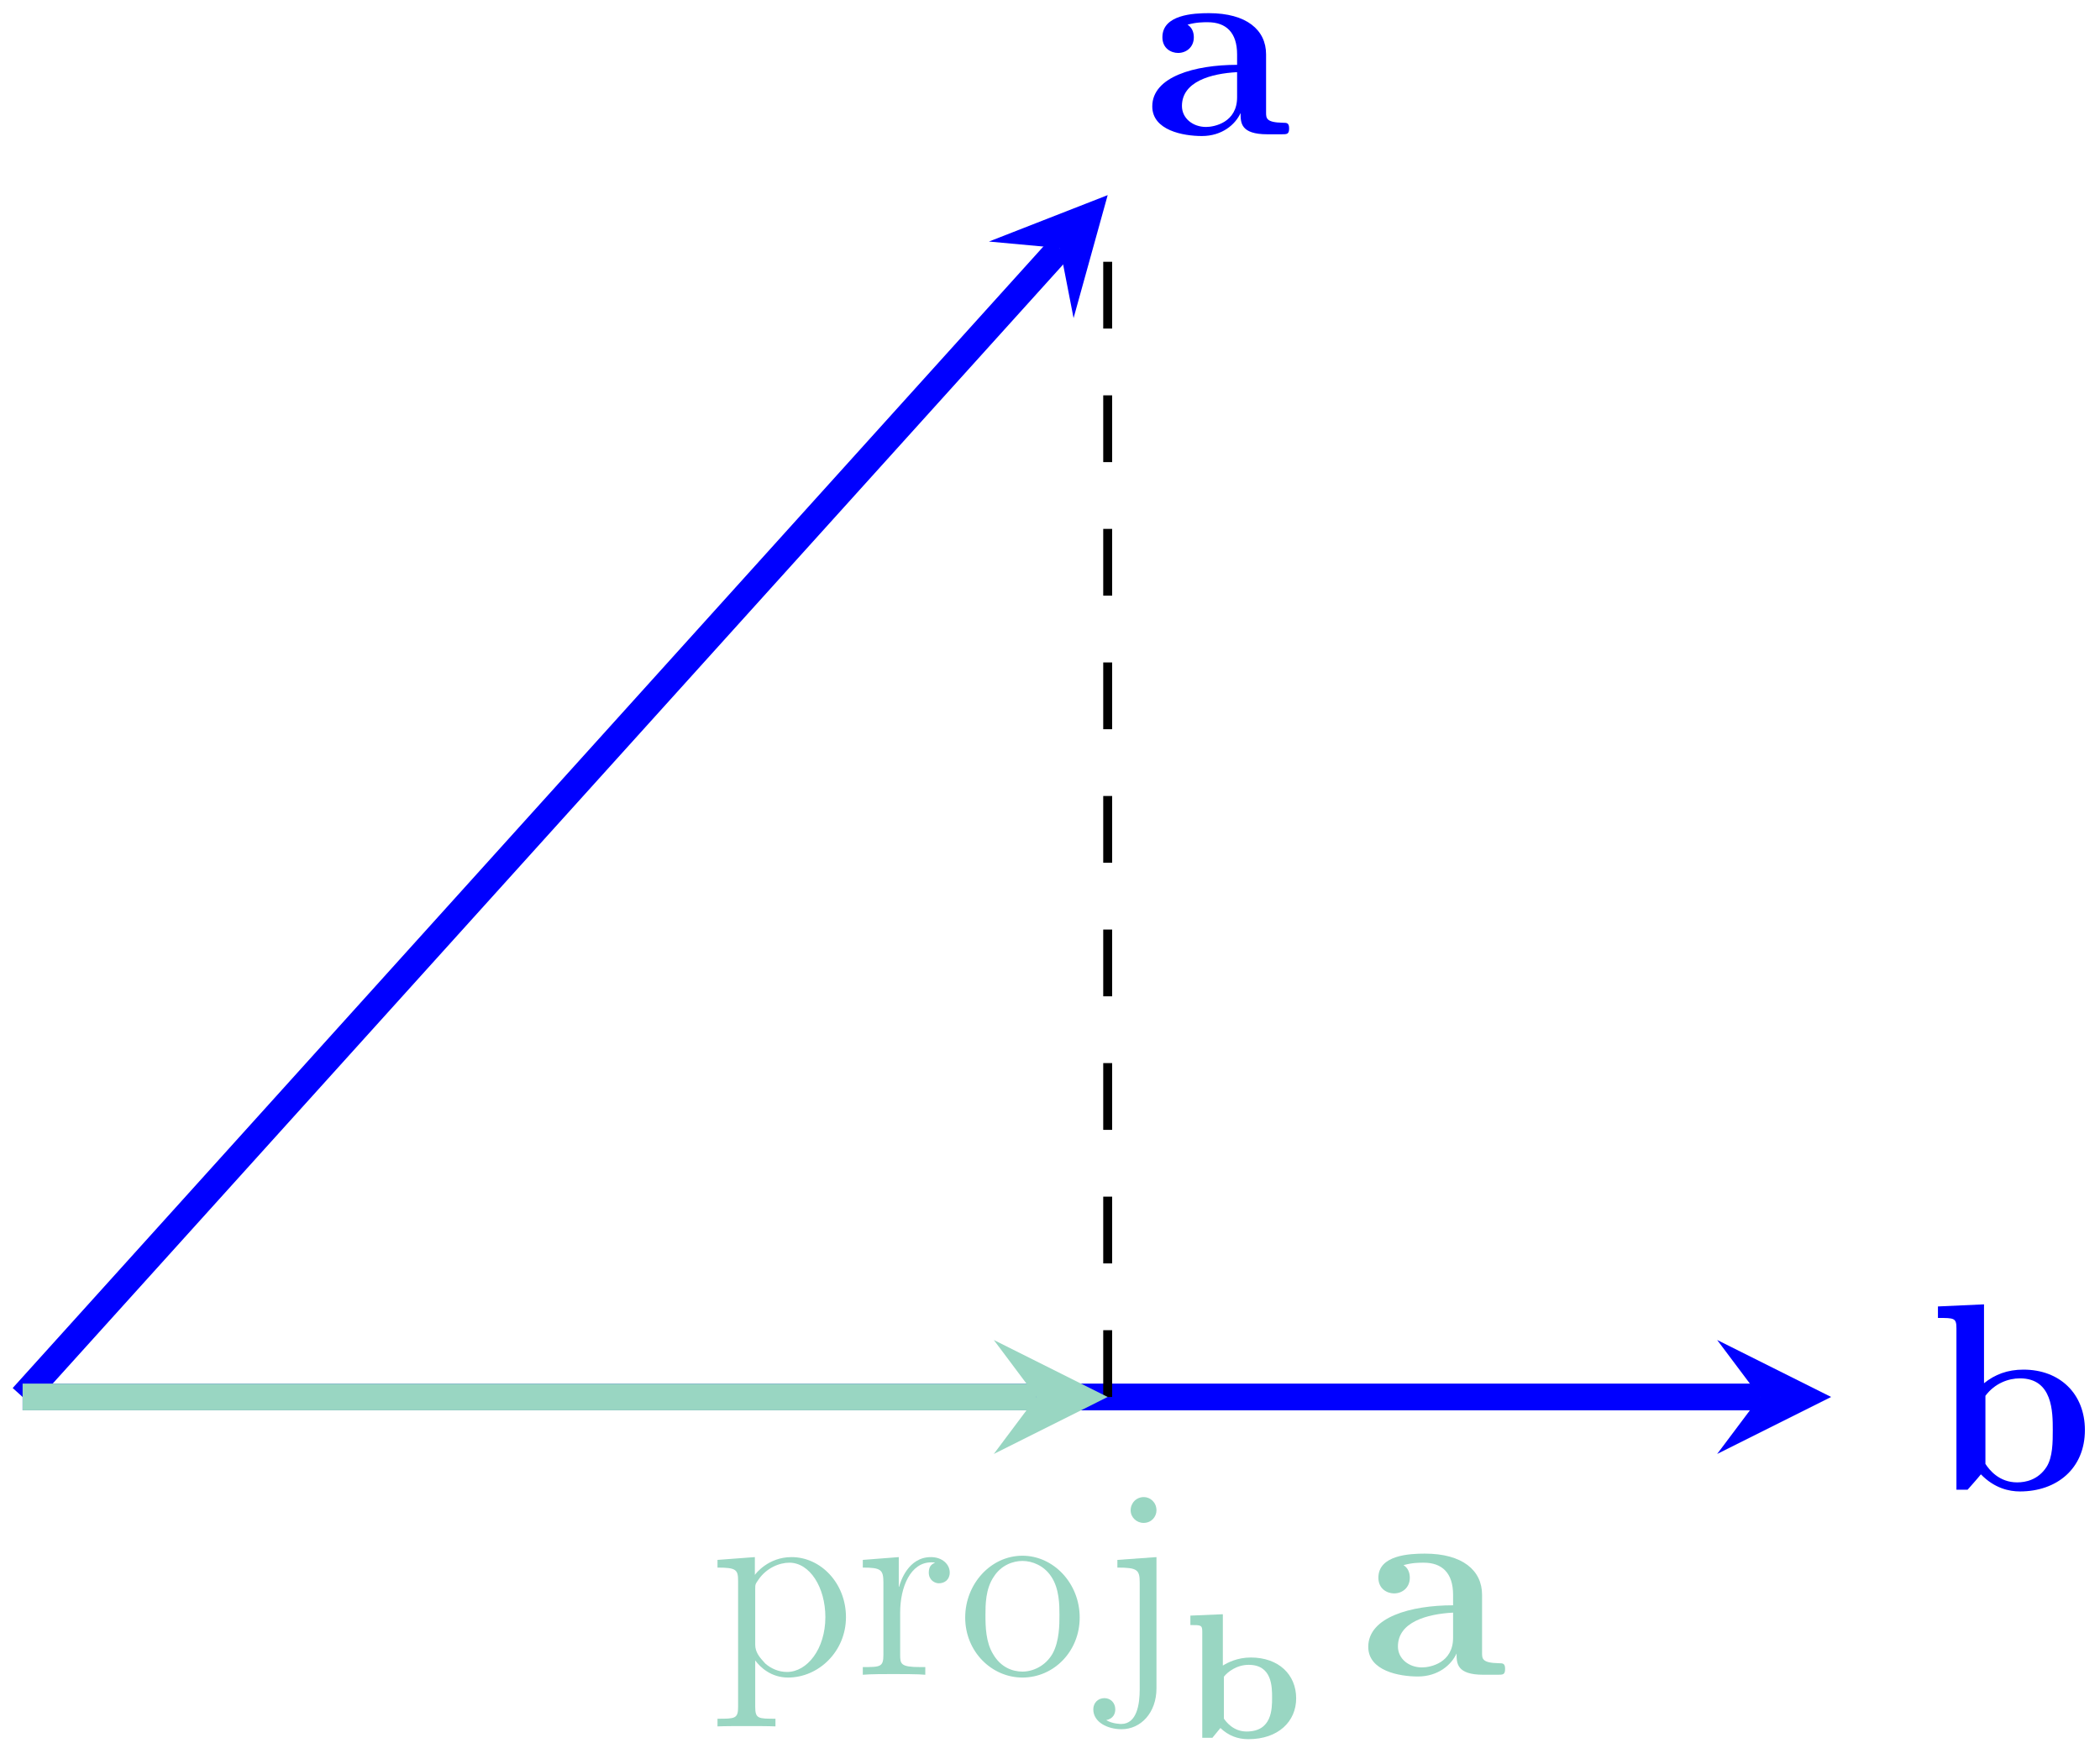
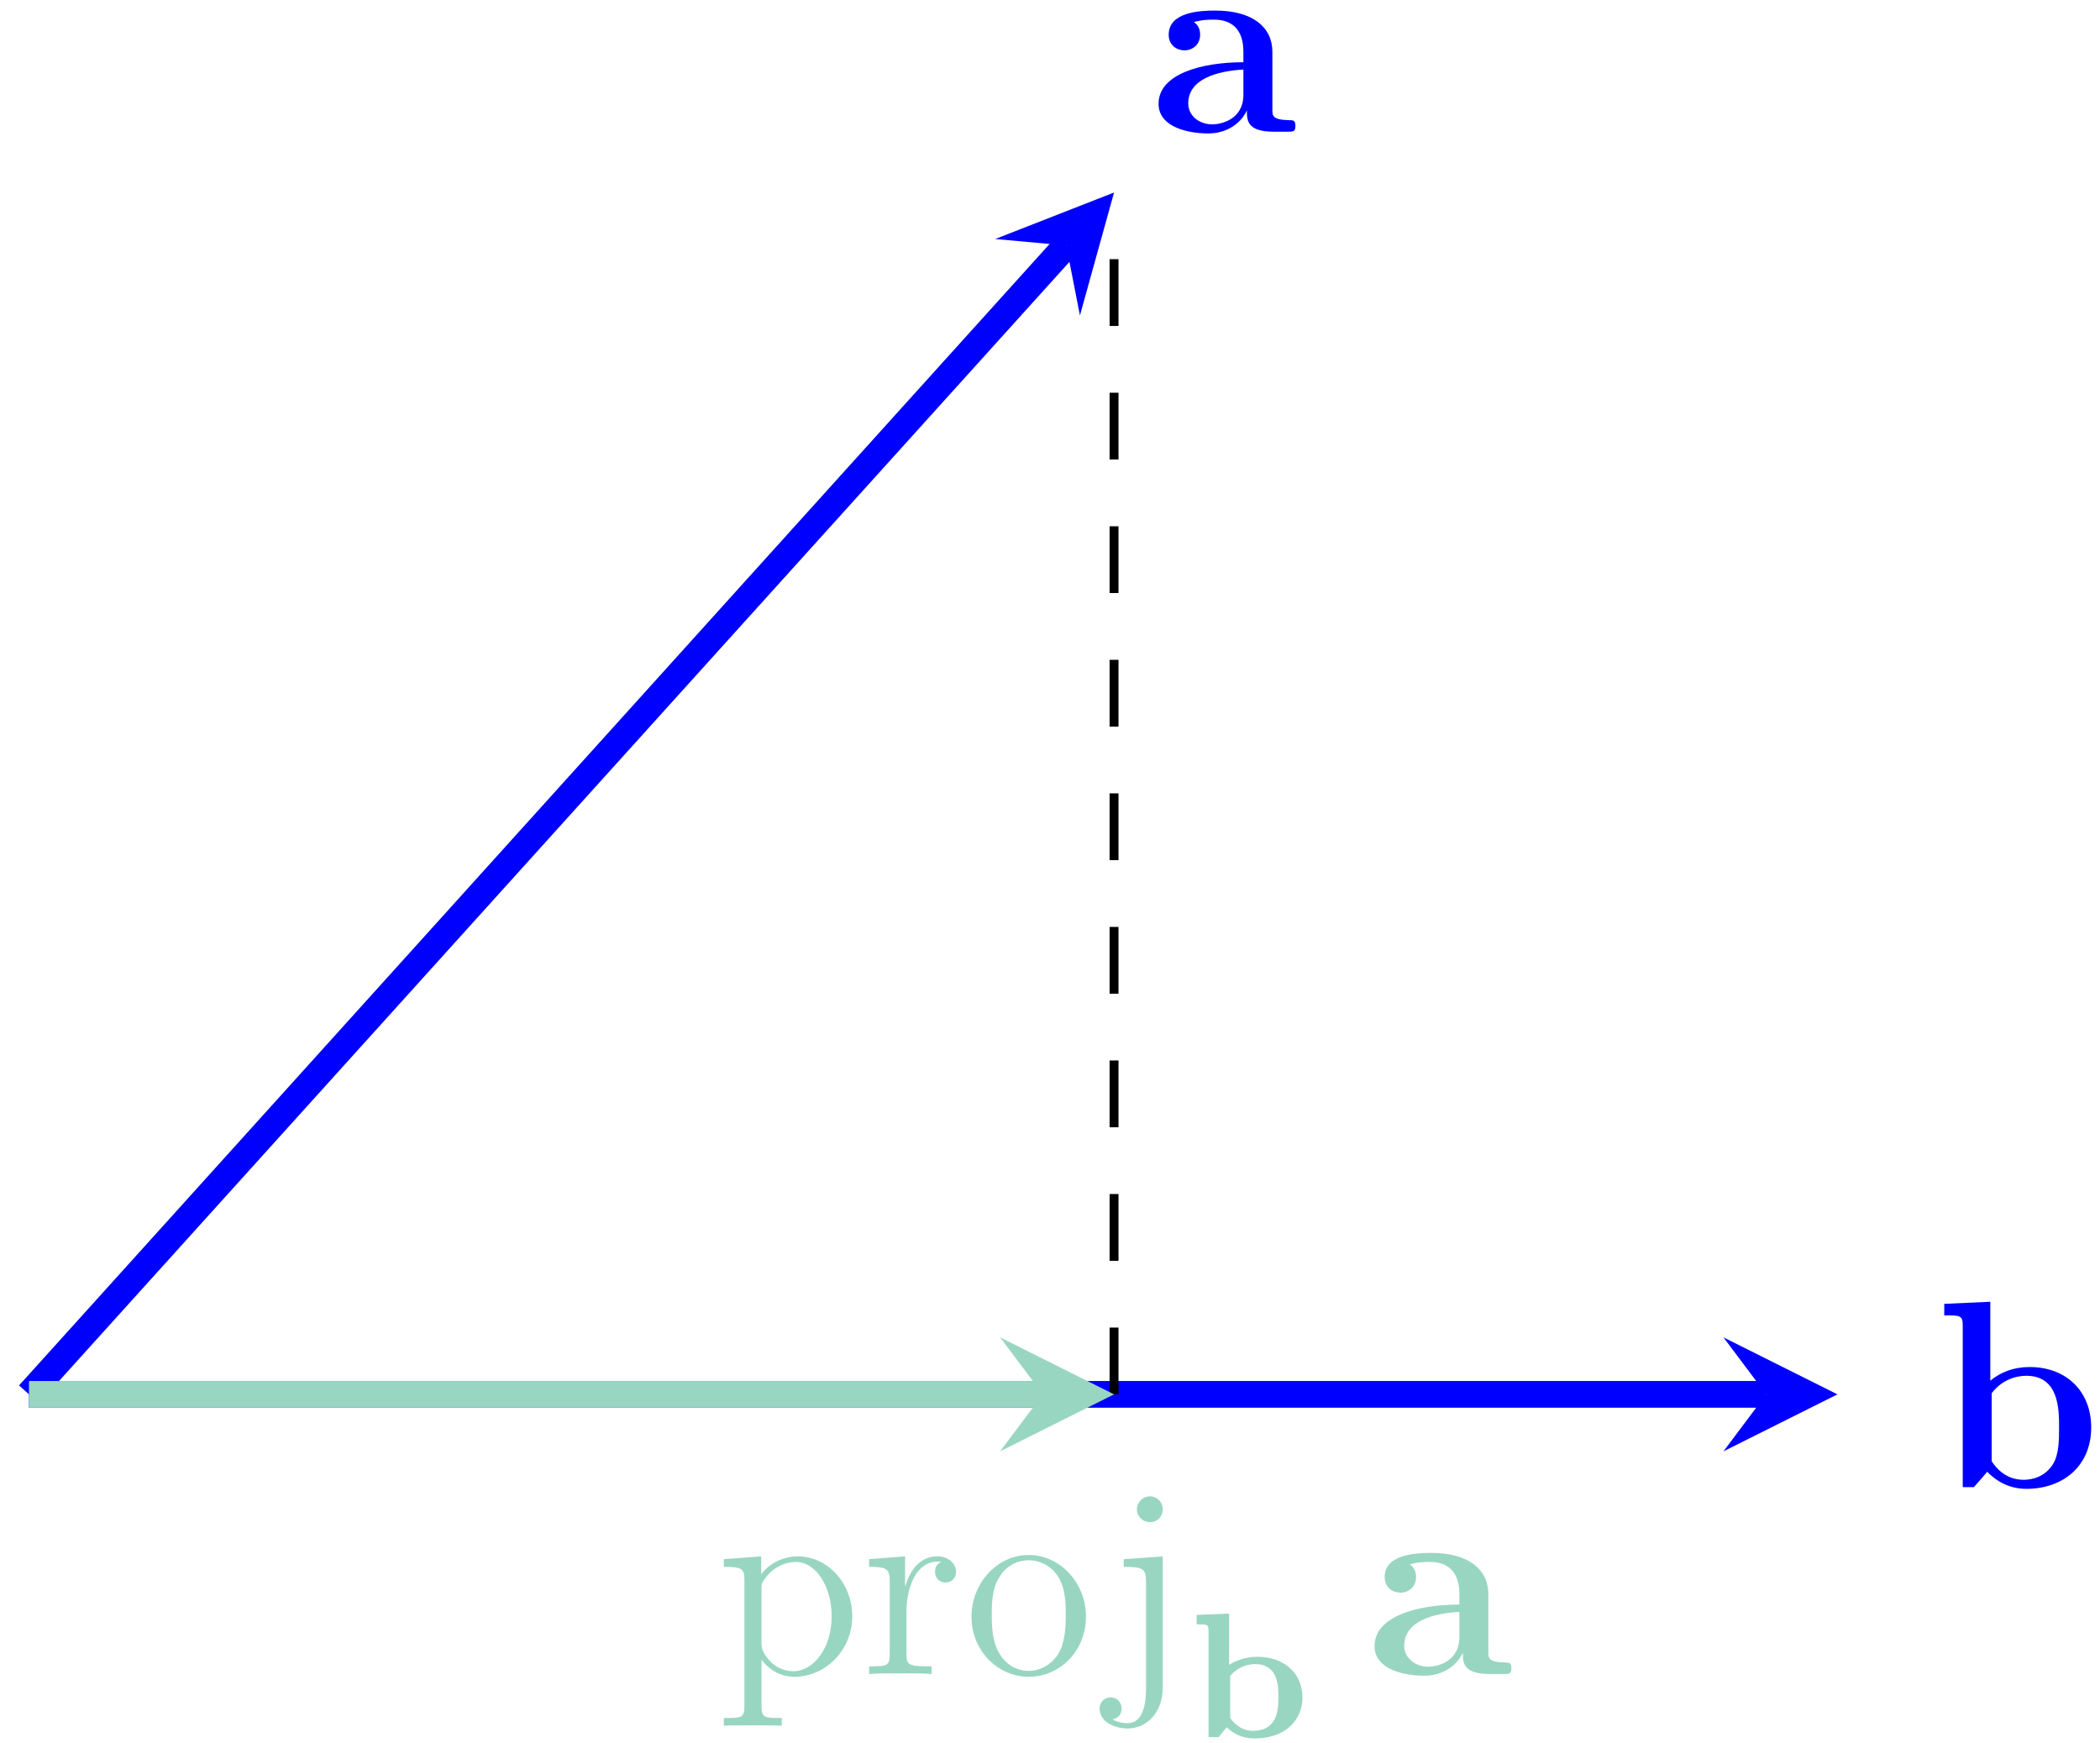
<svg xmlns="http://www.w3.org/2000/svg" xmlns:xlink="http://www.w3.org/1999/xlink" width="94pt" height="78pt" viewBox="0 0 94 78" version="1.1">
  <defs>
    <g>
      <symbol overflow="visible" id="glyph0-0">
        <path style="stroke:none;" d="" />
      </symbol>
      <symbol overflow="visible" id="glyph0-1">
        <path style="stroke:none;" d="M 5.5 -3.578 C 5.5 -4.672 4.625 -5.422 2.938 -5.422 C 2.266 -5.422 0.859 -5.359 0.859 -4.344 C 0.859 -3.844 1.25 -3.641 1.562 -3.641 C 1.922 -3.641 2.266 -3.891 2.266 -4.344 C 2.266 -4.562 2.188 -4.781 1.984 -4.906 C 2.375 -5.016 2.672 -5.016 2.891 -5.016 C 3.703 -5.016 4.203 -4.562 4.203 -3.578 L 4.203 -3.109 C 2.312 -3.109 0.406 -2.578 0.406 -1.25 C 0.406 -0.172 1.797 0.078 2.625 0.078 C 3.531 0.078 4.125 -0.438 4.359 -0.953 C 4.359 -0.516 4.359 0 5.562 0 L 6.188 0 C 6.438 0 6.531 0 6.531 -0.266 C 6.531 -0.516 6.422 -0.516 6.25 -0.516 C 5.5 -0.531 5.5 -0.719 5.5 -0.984 Z M 4.203 -1.656 C 4.203 -0.531 3.188 -0.328 2.812 -0.328 C 2.219 -0.328 1.734 -0.719 1.734 -1.266 C 1.734 -2.359 3.031 -2.719 4.203 -2.781 Z M 4.203 -1.656 " />
      </symbol>
      <symbol overflow="visible" id="glyph0-2">
        <path style="stroke:none;" d="M 2.484 -8.297 L 0.422 -8.203 L 0.422 -7.688 C 1.156 -7.688 1.25 -7.688 1.25 -7.219 L 1.25 0 L 1.75 0 C 1.953 -0.234 2.156 -0.453 2.344 -0.688 C 2.953 -0.062 3.609 0.078 4.094 0.078 C 5.734 0.078 7 -0.938 7 -2.672 C 7 -4.297 5.875 -5.375 4.25 -5.375 C 3.531 -5.375 2.969 -5.156 2.484 -4.766 Z M 2.547 -4.203 C 2.969 -4.766 3.578 -4.984 4.094 -4.984 C 5.562 -4.984 5.562 -3.469 5.562 -2.672 C 5.562 -2.141 5.562 -1.453 5.281 -1.016 C 4.906 -0.438 4.344 -0.328 3.969 -0.328 C 3.156 -0.328 2.719 -0.891 2.547 -1.156 Z M 2.547 -4.203 " />
      </symbol>
      <symbol overflow="visible" id="glyph1-0">
        <path style="stroke:none;" d="" />
      </symbol>
      <symbol overflow="visible" id="glyph1-1">
        <path style="stroke:none;" d="M 2.922 1.969 C 2.156 1.969 2.016 1.969 2.016 1.438 L 2.016 -0.641 C 2.234 -0.344 2.719 0.125 3.484 0.125 C 4.859 0.125 6.078 -1.047 6.078 -2.578 C 6.078 -4.094 4.953 -5.266 3.641 -5.266 C 2.594 -5.266 2.031 -4.516 2 -4.469 L 2 -5.266 L 0.328 -5.141 L 0.328 -4.797 C 1.172 -4.797 1.25 -4.703 1.25 -4.188 L 1.25 1.438 C 1.25 1.969 1.109 1.969 0.328 1.969 L 0.328 2.312 C 0.641 2.297 1.297 2.297 1.625 2.297 C 1.969 2.297 2.625 2.297 2.922 2.312 Z M 2.016 -3.812 C 2.016 -4.047 2.016 -4.047 2.156 -4.25 C 2.516 -4.781 3.094 -5.016 3.547 -5.016 C 4.453 -5.016 5.156 -3.922 5.156 -2.578 C 5.156 -1.156 4.344 -0.125 3.438 -0.125 C 3.062 -0.125 2.719 -0.281 2.469 -0.5 C 2.203 -0.781 2.016 -1.016 2.016 -1.344 Z M 2.016 -3.812 " />
      </symbol>
      <symbol overflow="visible" id="glyph1-2">
        <path style="stroke:none;" d="M 2 -2.781 C 2 -3.938 2.469 -5.031 3.391 -5.031 C 3.484 -5.031 3.516 -5.031 3.562 -5.016 C 3.469 -4.969 3.281 -4.906 3.281 -4.578 C 3.281 -4.234 3.547 -4.094 3.734 -4.094 C 3.984 -4.094 4.219 -4.25 4.219 -4.578 C 4.219 -4.938 3.891 -5.266 3.375 -5.266 C 2.359 -5.266 2.016 -4.172 1.953 -3.938 L 1.938 -3.938 L 1.938 -5.266 L 0.328 -5.141 L 0.328 -4.797 C 1.141 -4.797 1.25 -4.703 1.25 -4.125 L 1.25 -0.891 C 1.25 -0.344 1.109 -0.344 0.328 -0.344 L 0.328 0 C 0.672 -0.031 1.328 -0.031 1.688 -0.031 C 2.016 -0.031 2.859 -0.031 3.125 0 L 3.125 -0.344 L 2.891 -0.344 C 2.016 -0.344 2 -0.484 2 -0.906 Z M 2 -2.781 " />
      </symbol>
      <symbol overflow="visible" id="glyph1-3">
        <path style="stroke:none;" d="M 5.484 -2.562 C 5.484 -4.094 4.312 -5.328 2.922 -5.328 C 1.5 -5.328 0.359 -4.062 0.359 -2.562 C 0.359 -1.031 1.547 0.125 2.922 0.125 C 4.328 0.125 5.484 -1.047 5.484 -2.562 Z M 2.922 -0.141 C 2.484 -0.141 1.953 -0.328 1.609 -0.922 C 1.281 -1.453 1.266 -2.156 1.266 -2.672 C 1.266 -3.125 1.266 -3.844 1.641 -4.391 C 1.969 -4.906 2.5 -5.094 2.922 -5.094 C 3.375 -5.094 3.891 -4.875 4.203 -4.406 C 4.578 -3.859 4.578 -3.109 4.578 -2.672 C 4.578 -2.25 4.578 -1.5 4.266 -0.938 C 3.938 -0.375 3.375 -0.141 2.922 -0.141 Z M 2.922 -0.141 " />
      </symbol>
      <symbol overflow="visible" id="glyph1-4">
        <path style="stroke:none;" d="M 2.422 -7.359 C 2.422 -7.719 2.141 -7.953 1.859 -7.953 C 1.516 -7.953 1.266 -7.688 1.266 -7.359 C 1.266 -7.047 1.531 -6.797 1.844 -6.797 C 2.203 -6.797 2.422 -7.078 2.422 -7.359 Z M 0.672 -5.141 L 0.672 -4.797 C 1.562 -4.797 1.672 -4.703 1.672 -4.125 L 1.672 0.656 C 1.672 1.312 1.547 2.203 0.844 2.203 C 0.828 2.203 0.453 2.203 0.172 2.031 C 0.484 1.969 0.578 1.75 0.578 1.547 C 0.578 1.266 0.375 1.047 0.094 1.047 C -0.203 1.047 -0.406 1.266 -0.406 1.547 C -0.406 2.125 0.234 2.438 0.859 2.438 C 1.719 2.438 2.422 1.703 2.422 0.609 L 2.422 -5.266 Z M 0.672 -5.141 " />
      </symbol>
      <symbol overflow="visible" id="glyph2-0">
        <path style="stroke:none;" d="" />
      </symbol>
      <symbol overflow="visible" id="glyph2-1">
        <path style="stroke:none;" d="M 1.812 -5.531 L 0.359 -5.469 L 0.359 -5.047 C 0.844 -5.047 0.891 -5.047 0.891 -4.734 L 0.891 0 L 1.344 0 L 1.703 -0.438 C 2.062 -0.094 2.484 0.062 2.953 0.062 C 4.297 0.062 5.094 -0.734 5.094 -1.766 C 5.094 -2.828 4.312 -3.594 3.062 -3.594 C 2.453 -3.594 2.016 -3.359 1.812 -3.234 Z M 1.859 -2.734 C 2.016 -2.938 2.422 -3.266 2.969 -3.266 C 4.016 -3.266 4.016 -2.281 4.016 -1.797 C 4.016 -1.297 4.016 -0.281 2.875 -0.281 C 2.281 -0.281 1.953 -0.719 1.859 -0.859 Z M 1.859 -2.734 " />
      </symbol>
    </g>
  </defs>
  <g id="surface1">
-     <path style="fill:none;stroke-width:1.196;stroke-linecap:butt;stroke-linejoin:miter;stroke:rgb(0%,0%,100%);stroke-opacity:1;stroke-miterlimit:10;" d="M 97.139 80.695 L 143.572 132.121 " transform="matrix(1,0,0,-1,-96.127,143.226)" />
-     <path style=" stroke:none;fill-rule:nonzero;fill:rgb(0%,0%,100%);fill-opacity:1;" d="M 49.582 8.734 L 44.266 10.812 L 47.445 11.105 L 48.055 14.238 " />
+     <path style="fill:none;stroke-width:1.196;stroke-linecap:butt;stroke-linejoin:miter;stroke:rgb(0%,0%,100%);stroke-opacity:1;stroke-miterlimit:10;" d="M 97.142 80.696 L 143.572 132.122 " transform="matrix(1,0,0,-1,-95.845,143.11)" />
+     <path style=" stroke:none;fill-rule:nonzero;fill:rgb(0%,0%,100%);fill-opacity:1;" d="M 49.867 8.617 L 44.547 10.699 L 47.727 10.988 L 48.34 14.121 " />
    <g style="fill:rgb(0%,0%,100%);fill-opacity:1;">
-       <use xlink:href="#glyph0-1" x="51.172" y="6.011" />
+       <use xlink:href="#glyph0-1" x="51.454" y="5.895" />
    </g>
-     <path style="fill:none;stroke-width:1.196;stroke-linecap:butt;stroke-linejoin:miter;stroke:rgb(0%,0%,100%);stroke-opacity:1;stroke-miterlimit:10;" d="M 97.139 80.695 L 174.904 80.695 " transform="matrix(1,0,0,-1,-96.127,143.226)" />
-     <path style=" stroke:none;fill-rule:nonzero;fill:rgb(0%,0%,100%);fill-opacity:1;" d="M 81.965 62.531 L 76.863 59.98 L 78.777 62.531 L 76.863 65.082 " />
+     <path style="fill:none;stroke-width:1.196;stroke-linecap:butt;stroke-linejoin:miter;stroke:rgb(0%,0%,100%);stroke-opacity:1;stroke-miterlimit:10;" d="M 97.142 80.696 L 174.904 80.696 " transform="matrix(1,0,0,-1,-95.845,143.11)" />
+     <path style=" stroke:none;fill-rule:nonzero;fill:rgb(0%,0%,100%);fill-opacity:1;" d="M 82.246 62.414 L 77.145 59.863 L 79.059 62.414 L 77.145 64.965 " />
    <g style="fill:rgb(0%,0%,100%);fill-opacity:1;">
-       <use xlink:href="#glyph0-2" x="86.324" y="66.682" />
+       <use xlink:href="#glyph0-2" x="86.606" y="66.566" />
    </g>
-     <path style="fill:none;stroke-width:0.399;stroke-linecap:butt;stroke-linejoin:miter;stroke:rgb(0%,0%,0%);stroke-opacity:1;stroke-dasharray:2.989,2.989;stroke-miterlimit:10;" d="M 145.709 80.695 L 145.709 134.492 " transform="matrix(1,0,0,-1,-96.127,143.226)" />
-     <path style="fill:none;stroke-width:1.196;stroke-linecap:butt;stroke-linejoin:miter;stroke:rgb(59.999%,84%,75.999%);stroke-opacity:1;stroke-miterlimit:10;" d="M 97.139 80.695 L 142.522 80.695 " transform="matrix(1,0,0,-1,-96.127,143.226)" />
-     <path style=" stroke:none;fill-rule:nonzero;fill:rgb(59.999%,84%,75.999%);fill-opacity:1;" d="M 49.582 62.531 L 44.484 59.98 L 46.395 62.531 L 44.484 65.082 " />
+     <path style="fill:none;stroke-width:0.399;stroke-linecap:butt;stroke-linejoin:miter;stroke:rgb(0%,0%,0%);stroke-opacity:1;stroke-dasharray:2.989,2.989;stroke-miterlimit:10;" d="M 145.712 80.696 L 145.712 134.493 " transform="matrix(1,0,0,-1,-95.845,143.11)" />
+     <path style="fill:none;stroke-width:1.196;stroke-linecap:butt;stroke-linejoin:miter;stroke:rgb(59.999%,84%,75.999%);stroke-opacity:1;stroke-miterlimit:10;" d="M 97.142 80.696 L 142.525 80.696 " transform="matrix(1,0,0,-1,-95.845,143.11)" />
+     <path style=" stroke:none;fill-rule:nonzero;fill:rgb(59.999%,84%,75.999%);fill-opacity:1;" d="M 49.867 62.414 L 44.766 59.863 L 46.68 62.414 L 44.766 64.965 " />
    <g style="fill:rgb(59.999%,84%,75.999%);fill-opacity:1;">
-       <use xlink:href="#glyph1-1" x="31.789" y="74.965" />
-       <use xlink:href="#glyph1-2" x="38.293" y="74.965" />
-       <use xlink:href="#glyph1-3" x="42.845" y="74.965" />
+       <use xlink:href="#glyph1-1" x="32.071" y="74.932" />
+       <use xlink:href="#glyph1-2" x="38.575" y="74.932" />
+       <use xlink:href="#glyph1-3" x="43.127" y="74.932" />
    </g>
    <g style="fill:rgb(59.999%,84%,75.999%);fill-opacity:1;">
-       <use xlink:href="#glyph1-4" x="49.344" y="74.965" />
+       <use xlink:href="#glyph1-4" x="49.626" y="74.932" />
    </g>
    <g style="fill:rgb(59.999%,84%,75.999%);fill-opacity:1;">
-       <use xlink:href="#glyph2-1" x="52.925" y="77.787" />
+       <use xlink:href="#glyph2-1" x="53.206" y="77.755" />
    </g>
    <g style="fill:rgb(59.999%,84%,75.999%);fill-opacity:1;">
-       <use xlink:href="#glyph0-1" x="60.84" y="74.965" />
+       <use xlink:href="#glyph0-1" x="61.121" y="74.932" />
    </g>
  </g>
</svg>
